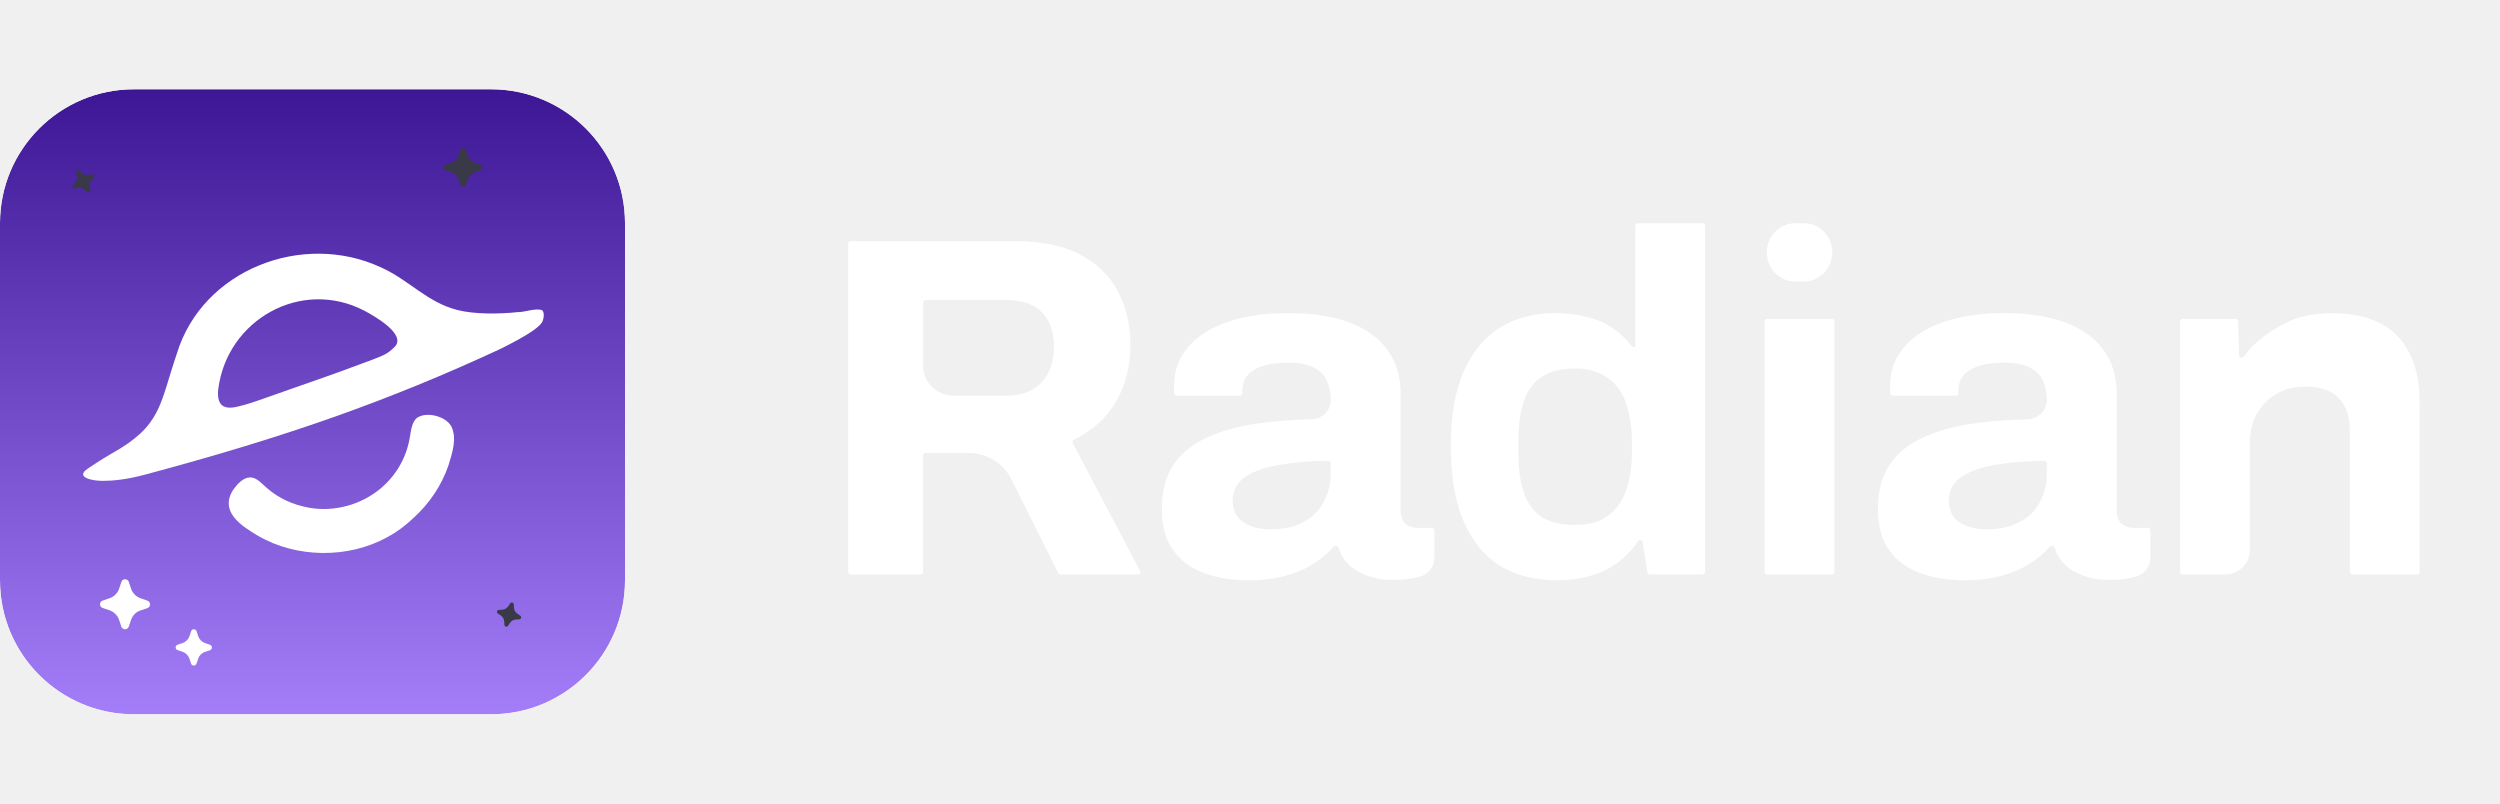
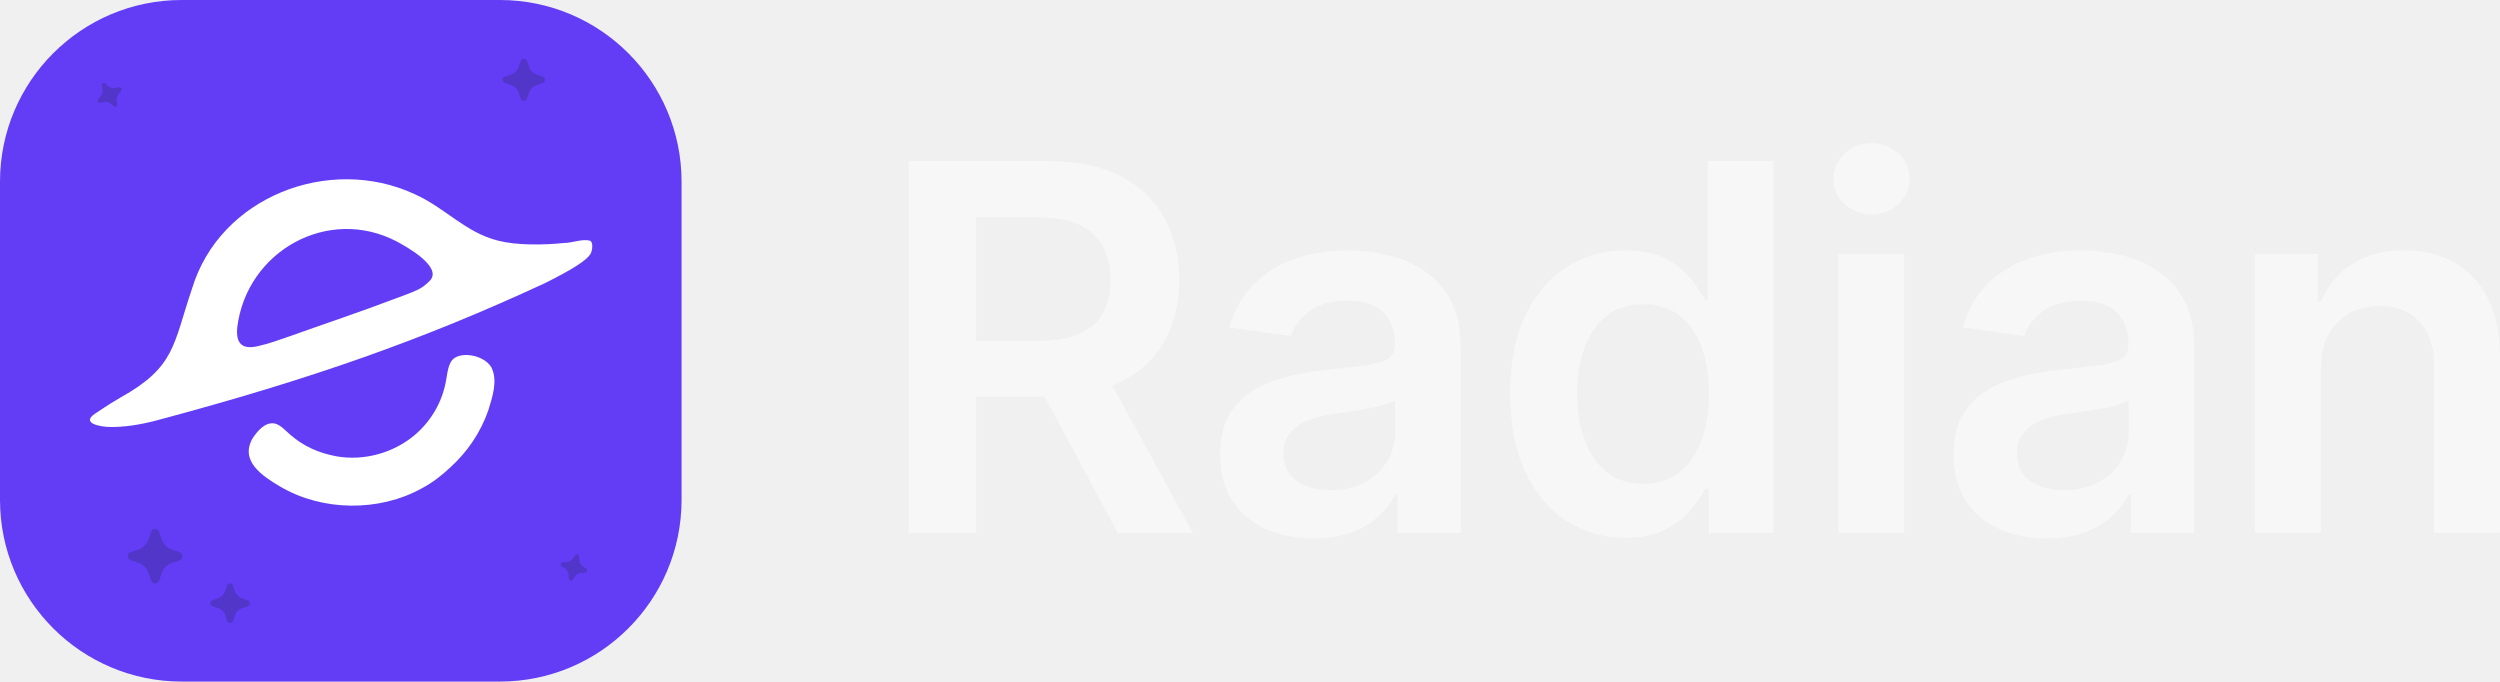
- <svg xmlns="http://www.w3.org/2000/svg" width="112" class="text-white" height="36" viewBox="0 0 112 36" fill="white">
-   <mask id="mask0_1826_4346" style="mask-type:alpha" maskUnits="userSpaceOnUse" x="0" y="4" width="28" height="28">
-     <rect y="4" width="28" height="28" rx="6" fill="#D9D9D9" />
-   </mask>
-   <g mask="url(#mask0_1826_4346)">
-     <rect y="4" width="28" height="28" rx="6" fill="url(#paint0_linear_1826_4346)" />
-     <path d="M24.247 13.883C24.247 13.883 24.247 13.883 24.247 13.883C24.414 13.921 24.371 14.3 24.28 14.444C24.121 14.695 23.581 15.05 22.431 15.626C17.398 17.962 12.797 19.58 6.471 21.27C5.653 21.488 5.045 21.543 4.593 21.543C4.141 21.543 3.346 21.389 3.932 20.995C4.518 20.601 4.783 20.446 4.97 20.337C7.243 19.073 7.134 18.166 7.921 15.848C9.065 12.085 13.55 10.352 17.055 11.973C18.329 12.541 19.133 13.548 20.501 13.891C21.273 14.086 22.38 14.069 23.19 13.984C23.512 13.988 23.927 13.811 24.247 13.883C24.247 13.883 24.247 13.883 24.247 13.883V13.883ZM11.912 17.822C13.312 17.32 14.963 16.767 16.132 16.318C16.493 16.178 16.83 16.073 17.204 15.898C17.369 15.819 17.523 15.7 17.691 15.53C18.214 14.969 16.753 14.15 16.333 13.925C13.504 12.443 10.167 14.32 9.777 17.438C9.708 18.094 9.957 18.37 10.603 18.226C11.051 18.131 11.511 17.962 11.904 17.825L11.912 17.822Z" fill="white" />
-     <path d="M20.224 19.112C20.481 19.648 20.255 20.315 20.089 20.856C19.774 21.763 19.233 22.561 18.525 23.204C18.174 23.535 17.799 23.825 17.368 24.055C15.612 25.035 13.276 25.011 11.544 23.994C10.829 23.569 9.858 22.951 10.41 22.001C10.615 21.695 10.909 21.349 11.281 21.394C11.54 21.429 11.76 21.702 11.968 21.873C12.504 22.334 13.105 22.607 13.849 22.747C14.972 22.947 16.175 22.615 17.048 21.888C17.737 21.308 18.2 20.521 18.356 19.622C18.411 19.313 18.445 18.875 18.706 18.704C19.136 18.434 19.978 18.65 20.221 19.106L20.224 19.112Z" fill="white" />
-     <g style="mix-blend-mode:plus-lighter">
-       <path d="M6.72 27.081C6.72 27.118 6.708 27.153 6.687 27.183C6.665 27.213 6.635 27.235 6.6 27.247L6.29 27.349C6.193 27.381 6.105 27.436 6.033 27.508C5.961 27.581 5.906 27.669 5.874 27.766L5.768 28.073C5.755 28.107 5.733 28.137 5.703 28.158C5.681 28.174 5.655 28.185 5.628 28.189C5.601 28.193 5.573 28.191 5.547 28.182C5.521 28.174 5.497 28.159 5.477 28.139C5.458 28.12 5.444 28.096 5.435 28.07L5.332 27.761C5.298 27.664 5.242 27.576 5.167 27.505C5.095 27.431 5.007 27.375 4.909 27.34L4.6 27.237C4.565 27.226 4.534 27.204 4.513 27.175C4.491 27.145 4.48 27.109 4.48 27.072C4.48 27.035 4.491 26.999 4.513 26.969C4.535 26.939 4.566 26.916 4.602 26.905L4.909 26.802C5.008 26.769 5.098 26.712 5.171 26.638C5.245 26.565 5.301 26.476 5.335 26.378L5.437 26.074C5.447 26.04 5.467 26.009 5.496 25.987C5.525 25.964 5.561 25.951 5.598 25.951C5.635 25.95 5.671 25.961 5.702 25.981C5.733 26 5.757 26.03 5.769 26.064L5.873 26.378C5.907 26.476 5.963 26.565 6.037 26.638C6.11 26.712 6.199 26.768 6.297 26.802L6.605 26.91C6.639 26.921 6.669 26.943 6.69 26.973C6.712 27.005 6.722 27.043 6.72 27.081Z" fill="white" />
-     </g>
-     <g style="mix-blend-mode:plus-lighter">
-       <path d="M9.492 29.011C9.492 29.037 9.484 29.063 9.468 29.084C9.452 29.106 9.43 29.122 9.405 29.131L9.181 29.205C9.11 29.228 9.046 29.268 8.994 29.32C8.942 29.373 8.902 29.437 8.879 29.507L8.802 29.73C8.793 29.755 8.777 29.776 8.755 29.792C8.739 29.803 8.72 29.811 8.7 29.814C8.681 29.817 8.66 29.815 8.642 29.809C8.623 29.803 8.605 29.792 8.591 29.778C8.577 29.764 8.567 29.746 8.561 29.727L8.486 29.503C8.461 29.433 8.42 29.369 8.366 29.318C8.314 29.264 8.25 29.223 8.179 29.199L7.955 29.124C7.93 29.116 7.908 29.1 7.892 29.078C7.876 29.057 7.868 29.031 7.868 29.004C7.868 28.977 7.876 28.951 7.892 28.93C7.908 28.908 7.93 28.891 7.956 28.883L8.179 28.808C8.251 28.784 8.316 28.743 8.369 28.689C8.423 28.636 8.463 28.572 8.488 28.501L8.562 28.281C8.569 28.256 8.584 28.233 8.605 28.218C8.626 28.201 8.652 28.192 8.679 28.191C8.705 28.191 8.732 28.198 8.754 28.213C8.777 28.227 8.794 28.248 8.803 28.274L8.878 28.501C8.903 28.572 8.943 28.636 8.997 28.689C9.05 28.743 9.114 28.784 9.186 28.808L9.408 28.887C9.434 28.895 9.455 28.91 9.47 28.932C9.486 28.955 9.494 28.983 9.492 29.011Z" fill="white" />
-     </g>
-     <g style="mix-blend-mode:plus-lighter">
-       <path d="M21.616 7.508C21.616 7.537 21.607 7.564 21.59 7.587C21.573 7.61 21.55 7.628 21.523 7.637L21.283 7.716C21.208 7.741 21.14 7.783 21.084 7.839C21.027 7.896 20.985 7.964 20.961 8.039L20.878 8.277C20.868 8.304 20.851 8.327 20.828 8.343C20.811 8.356 20.791 8.364 20.77 8.367C20.748 8.37 20.727 8.369 20.707 8.362C20.686 8.355 20.668 8.344 20.653 8.329C20.638 8.313 20.627 8.295 20.62 8.275L20.54 8.035C20.514 7.96 20.47 7.892 20.413 7.837C20.357 7.78 20.288 7.736 20.212 7.71L19.973 7.629C19.946 7.621 19.922 7.604 19.905 7.581C19.889 7.558 19.88 7.53 19.88 7.501C19.88 7.473 19.889 7.445 19.905 7.422C19.922 7.398 19.946 7.381 19.974 7.372L20.212 7.292C20.289 7.266 20.359 7.223 20.415 7.165C20.473 7.109 20.516 7.04 20.543 6.964L20.622 6.728C20.629 6.701 20.645 6.678 20.667 6.661C20.69 6.643 20.718 6.633 20.746 6.633C20.775 6.632 20.803 6.64 20.827 6.656C20.851 6.671 20.869 6.694 20.879 6.721L20.959 6.964C20.986 7.04 21.029 7.109 21.087 7.165C21.143 7.223 21.212 7.266 21.288 7.292L21.526 7.376C21.553 7.384 21.577 7.402 21.593 7.424C21.609 7.449 21.617 7.479 21.616 7.508Z" fill="#3A3947" />
-     </g>
-     <g style="mix-blend-mode:plus-lighter">
-       <path d="M23.345 27.683C23.34 27.7 23.33 27.716 23.316 27.728C23.301 27.739 23.284 27.746 23.265 27.747L23.103 27.756C23.052 27.759 23.002 27.774 22.958 27.8C22.914 27.826 22.876 27.861 22.848 27.904L22.757 28.038C22.746 28.053 22.732 28.065 22.715 28.071C22.702 28.076 22.688 28.078 22.674 28.076C22.661 28.075 22.648 28.07 22.636 28.063C22.625 28.055 22.615 28.045 22.608 28.033C22.601 28.021 22.597 28.008 22.597 27.994L22.587 27.831C22.583 27.78 22.567 27.73 22.541 27.686C22.515 27.641 22.48 27.603 22.437 27.574L22.301 27.484C22.286 27.474 22.274 27.459 22.267 27.442C22.261 27.425 22.26 27.407 22.265 27.389C22.27 27.371 22.28 27.355 22.294 27.343C22.308 27.332 22.326 27.325 22.345 27.324L22.507 27.314C22.559 27.311 22.609 27.295 22.654 27.268C22.699 27.243 22.738 27.207 22.767 27.164L22.856 27.031C22.865 27.015 22.879 27.003 22.895 26.997C22.913 26.989 22.931 26.988 22.949 26.992C22.967 26.997 22.983 27.006 22.996 27.02C23.008 27.034 23.016 27.051 23.017 27.069L23.027 27.234C23.03 27.286 23.046 27.336 23.073 27.381C23.098 27.426 23.134 27.465 23.177 27.493L23.311 27.585C23.326 27.595 23.338 27.61 23.344 27.627C23.351 27.645 23.351 27.665 23.345 27.683Z" fill="#3A3947" />
-     </g>
-     <g style="mix-blend-mode:plus-lighter">
-       <path d="M4.219 7.849C4.229 7.865 4.232 7.883 4.231 7.902C4.229 7.92 4.221 7.937 4.209 7.951L4.101 8.072C4.067 8.111 4.042 8.156 4.029 8.206C4.016 8.255 4.014 8.307 4.025 8.357L4.055 8.516C4.058 8.534 4.056 8.553 4.049 8.569C4.043 8.582 4.035 8.593 4.024 8.602C4.013 8.61 4 8.616 3.987 8.619C3.973 8.622 3.959 8.621 3.946 8.618C3.933 8.614 3.921 8.607 3.911 8.598L3.789 8.49C3.75 8.457 3.703 8.433 3.653 8.421C3.604 8.407 3.551 8.404 3.501 8.414L3.341 8.446C3.323 8.45 3.304 8.449 3.288 8.441C3.271 8.434 3.257 8.421 3.248 8.405C3.239 8.389 3.235 8.371 3.236 8.352C3.238 8.334 3.246 8.316 3.259 8.303L3.366 8.181C3.401 8.142 3.425 8.095 3.438 8.044C3.452 7.995 3.454 7.942 3.445 7.891L3.413 7.734C3.408 7.717 3.41 7.698 3.417 7.682C3.423 7.664 3.436 7.65 3.452 7.641C3.467 7.631 3.486 7.626 3.504 7.627C3.522 7.628 3.54 7.635 3.554 7.647L3.677 7.757C3.716 7.791 3.763 7.815 3.813 7.828C3.863 7.842 3.916 7.844 3.967 7.834L4.127 7.804C4.145 7.8 4.163 7.802 4.18 7.81C4.197 7.818 4.211 7.832 4.219 7.849Z" fill="#3A3947" />
-     </g>
-   </g>
-   <path d="M38 25.628V10.914C38 10.854 38.05 10.806 38.112 10.806H45.529C46.671 10.806 47.616 11.001 48.366 11.393C49.132 11.785 49.702 12.336 50.077 13.047C50.453 13.744 50.641 14.549 50.641 15.462C50.641 16.434 50.415 17.297 49.965 18.052C49.533 18.763 48.914 19.312 48.109 19.702C48.053 19.729 48.03 19.795 48.058 19.848L51.075 25.577C51.113 25.649 51.058 25.735 50.974 25.735H47.514C47.471 25.735 47.431 25.711 47.412 25.674L45.294 21.444C44.943 20.741 44.204 20.294 43.396 20.294H41.465C41.403 20.294 41.353 20.343 41.353 20.403V25.626C41.353 25.686 41.303 25.735 41.242 25.735H38.112C38.05 25.735 38 25.686 38 25.626V25.628ZM41.354 16.392C41.354 17.13 41.972 17.728 42.736 17.728H45.08C45.755 17.728 46.281 17.533 46.655 17.141C47.03 16.735 47.218 16.19 47.218 15.509C47.218 15.073 47.135 14.703 46.971 14.398C46.806 14.079 46.566 13.839 46.25 13.68C45.934 13.521 45.544 13.441 45.08 13.441H41.467C41.405 13.441 41.355 13.489 41.355 13.549V16.392H41.354ZM55.88 25.998C55.49 25.998 55.069 25.954 54.619 25.867C54.184 25.78 53.771 25.628 53.381 25.41C52.991 25.177 52.669 24.851 52.413 24.43C52.173 23.996 52.053 23.443 52.053 22.776C52.053 21.978 52.233 21.319 52.594 20.795C52.954 20.272 53.465 19.867 54.126 19.577C54.801 19.272 55.604 19.062 56.534 18.946C57.221 18.86 57.961 18.806 58.755 18.784C59.236 18.77 59.619 18.388 59.619 17.923C59.619 17.588 59.559 17.298 59.439 17.052C59.334 16.806 59.139 16.61 58.853 16.465C58.583 16.32 58.201 16.248 57.705 16.248C57.21 16.248 56.805 16.305 56.489 16.421C56.19 16.537 55.972 16.69 55.837 16.879C55.717 17.052 55.657 17.249 55.657 17.466V17.618C55.657 17.678 55.607 17.727 55.545 17.727H52.715C52.658 17.727 52.609 17.685 52.603 17.63C52.599 17.595 52.598 17.562 52.598 17.532V17.271C52.598 16.604 52.808 16.03 53.228 15.551C53.649 15.057 54.241 14.681 55.007 14.42C55.773 14.159 56.665 14.028 57.686 14.028C58.782 14.028 59.697 14.165 60.432 14.441C61.181 14.717 61.753 15.124 62.143 15.66C62.548 16.196 62.75 16.872 62.75 17.684V22.887C62.75 23.143 62.823 23.336 62.966 23.467C62.972 23.473 62.978 23.478 62.985 23.482C63.148 23.594 63.324 23.649 63.515 23.649H64.146C64.208 23.649 64.257 23.698 64.257 23.757V25.002C64.257 25.402 63.973 25.751 63.57 25.845L63.561 25.847C63.245 25.934 62.863 25.978 62.413 25.978C61.963 25.978 61.587 25.913 61.243 25.783C60.912 25.667 60.636 25.5 60.41 25.283C60.203 25.07 60.054 24.82 59.961 24.534C59.946 24.489 59.904 24.456 59.853 24.456H59.831C59.797 24.456 59.766 24.471 59.745 24.494C59.497 24.783 59.192 25.038 58.833 25.261C58.474 25.494 58.045 25.674 57.55 25.805C57.069 25.936 56.514 26 55.884 26H55.881V25.998H55.88ZM56.937 23.713C57.358 23.713 57.732 23.655 58.062 23.539C58.393 23.408 58.669 23.243 58.895 23.039C59.12 22.821 59.293 22.56 59.412 22.255C59.548 21.951 59.614 21.624 59.614 21.276V20.755C59.614 20.694 59.563 20.645 59.5 20.645C58.706 20.65 57.994 20.708 57.362 20.819C56.702 20.92 56.177 21.102 55.787 21.363C55.412 21.623 55.224 21.987 55.224 22.451C55.224 22.712 55.292 22.937 55.426 23.127C55.562 23.315 55.757 23.461 56.012 23.561C56.266 23.663 56.575 23.714 56.934 23.714H56.937V23.713ZM69.77 25.998C68.795 25.998 67.947 25.788 67.227 25.367C66.521 24.933 65.974 24.272 65.584 23.387C65.193 22.501 64.998 21.37 64.998 19.991C64.998 18.612 65.193 17.488 65.584 16.616C65.989 15.731 66.537 15.078 67.227 14.657C67.932 14.237 68.742 14.026 69.659 14.026C70.169 14.026 70.642 14.084 71.076 14.2C71.526 14.301 71.917 14.469 72.247 14.7C72.576 14.921 72.858 15.19 73.091 15.504C73.112 15.532 73.145 15.549 73.182 15.549H73.26V10.109C73.26 10.049 73.31 10 73.371 10H76.275C76.337 10 76.387 10.049 76.387 10.109V25.627C76.387 25.687 76.337 25.736 76.275 25.736H73.918C73.862 25.736 73.815 25.697 73.807 25.643L73.588 24.282C73.58 24.23 73.532 24.19 73.478 24.19C73.439 24.19 73.404 24.209 73.384 24.24C72.999 24.824 72.499 25.264 71.886 25.561C71.254 25.851 70.55 25.995 69.769 25.995V25.998H69.77V25.998ZM70.591 23.516C71.177 23.516 71.65 23.385 72.009 23.124C72.384 22.863 72.662 22.487 72.841 21.993C73.021 21.499 73.111 20.912 73.111 20.231V19.839C73.111 19.331 73.059 18.867 72.954 18.445C72.864 18.024 72.713 17.676 72.504 17.4C72.294 17.11 72.031 16.892 71.716 16.748C71.4 16.588 71.026 16.509 70.59 16.509C69.96 16.509 69.457 16.632 69.082 16.879C68.707 17.112 68.436 17.474 68.271 17.968C68.106 18.446 68.023 19.048 68.023 19.774V20.274C68.023 20.999 68.106 21.602 68.271 22.081C68.436 22.56 68.707 22.923 69.082 23.17C69.457 23.403 69.96 23.518 70.59 23.518H70.591V23.516ZM79.153 11.306C79.153 10.586 79.719 10 80.419 10H80.82C81.52 10 82.086 10.585 82.086 11.306C82.086 12.026 81.52 12.611 80.82 12.611H80.419C79.719 12.611 79.153 12.026 79.153 11.306V11.306ZM79.054 25.628V14.397C79.054 14.337 79.105 14.289 79.166 14.289H82.07C82.132 14.289 82.181 14.337 82.181 14.397V25.627C82.181 25.687 82.131 25.735 82.07 25.735H79.166C79.104 25.735 79.054 25.686 79.054 25.627V25.628ZM87.96 25.998C87.57 25.998 87.149 25.954 86.699 25.867C86.264 25.78 85.851 25.628 85.461 25.41C85.071 25.177 84.749 24.851 84.493 24.43C84.253 23.996 84.133 23.443 84.133 22.776C84.133 21.978 84.313 21.319 84.674 20.795C85.034 20.272 85.545 19.867 86.206 19.577C86.881 19.272 87.684 19.062 88.614 18.946C89.301 18.86 90.041 18.806 90.834 18.784C91.315 18.77 91.699 18.388 91.699 17.923C91.699 17.588 91.639 17.298 91.519 17.052C91.414 16.806 91.218 16.61 90.933 16.465C90.663 16.32 90.281 16.248 89.785 16.248C89.29 16.248 88.885 16.305 88.57 16.421C88.27 16.537 88.052 16.69 87.917 16.879C87.796 17.052 87.737 17.249 87.737 17.466V17.618C87.737 17.678 87.687 17.727 87.624 17.727H84.794C84.737 17.727 84.689 17.685 84.683 17.63C84.678 17.595 84.677 17.562 84.677 17.532V17.271C84.677 16.604 84.887 16.03 85.308 15.551C85.729 15.057 86.321 14.681 87.087 14.42C87.852 14.159 88.745 14.028 89.766 14.028C90.862 14.028 91.777 14.165 92.512 14.441C93.263 14.717 93.833 15.124 94.223 15.66C94.628 16.196 94.83 16.872 94.83 17.684V22.887C94.83 23.143 94.903 23.336 95.046 23.467C95.052 23.473 95.058 23.478 95.065 23.482C95.228 23.594 95.404 23.649 95.596 23.649H96.227C96.288 23.649 96.338 23.698 96.338 23.757V25.002C96.338 25.402 96.053 25.751 95.65 25.845L95.641 25.847C95.326 25.934 94.943 25.978 94.493 25.978C94.043 25.978 93.667 25.913 93.323 25.783C92.992 25.667 92.716 25.5 92.49 25.283C92.283 25.07 92.133 24.82 92.041 24.534C92.025 24.489 91.983 24.456 91.933 24.456H91.911C91.878 24.456 91.846 24.471 91.825 24.494C91.577 24.783 91.272 25.038 90.913 25.261C90.553 25.494 90.125 25.674 89.63 25.805C89.149 25.936 88.594 26 87.964 26H87.961V25.998H87.96ZM89.018 23.713C89.438 23.713 89.814 23.655 90.144 23.539C90.475 23.408 90.751 23.243 90.976 23.039C91.202 22.821 91.375 22.56 91.494 22.255C91.63 21.951 91.696 21.624 91.696 21.276V20.755C91.696 20.694 91.645 20.645 91.582 20.645C90.788 20.65 90.075 20.708 89.444 20.819C88.784 20.92 88.259 21.102 87.869 21.363C87.494 21.623 87.306 21.987 87.306 22.451C87.306 22.712 87.374 22.937 87.508 23.127C87.644 23.315 87.838 23.461 88.093 23.561C88.348 23.663 88.656 23.714 89.016 23.714H89.018V23.713ZM97.664 25.628V14.397C97.664 14.337 97.714 14.289 97.776 14.289H100.156C100.211 14.289 100.258 14.328 100.267 14.381L100.31 15.933C100.318 15.986 100.366 16.026 100.421 16.026H100.424C100.461 16.026 100.494 16.009 100.514 15.981C100.777 15.624 101.09 15.312 101.449 15.048C101.84 14.773 102.451 14.393 102.93 14.247C103.412 14.102 103.936 14.029 104.506 14.029C105.287 14.029 105.969 14.167 106.555 14.443C107.139 14.718 107.591 15.154 107.905 15.748C108.235 16.344 108.4 17.12 108.4 18.077V25.629C108.4 25.689 108.349 25.738 108.288 25.738H105.384C105.322 25.738 105.273 25.689 105.273 25.629V19.346C105.273 18.983 105.227 18.679 105.137 18.432C105.046 18.171 104.911 17.96 104.732 17.8C104.567 17.627 104.357 17.504 104.101 17.43C103.846 17.358 103.56 17.322 103.246 17.322C102.781 17.322 102.361 17.43 101.985 17.648C101.611 17.866 101.319 18.164 101.107 18.54C100.897 18.917 100.792 19.353 100.792 19.846V24.653C100.792 25.252 100.29 25.738 99.67 25.738H97.775C97.713 25.738 97.663 25.69 97.663 25.63H97.664V25.628Z" class="color-white" fill="white" />
+ <svg xmlns="http://www.w3.org/2000/svg" width="1834" height="500" viewBox="0 0 1834 500" fill="none">
+   <path d="M366.667 0H133.333C59.695 0 0 59.695 0 133.333V366.667C0 440.305 59.695 500 133.333 500H366.667C440.305 500 500 440.305 500 366.667V133.333C500 59.695 440.305 0 366.667 0Z" fill="url(#paint0_linear_15015_2800)" />
+   <path d="M360.65 269.85C365.233 279.416 361.2 291.333 358.233 301C352.6 317.2 342.95 331.45 330.3 342.916C324.033 348.833 317.333 354.016 309.65 358.116C278.3 375.616 236.583 375.183 205.65 357.016C192.883 349.433 175.533 338.383 185.383 321.433C189.05 315.966 194.317 309.783 200.95 310.583C205.567 311.216 209.5 316.083 213.2 319.133C222.783 327.366 233.517 332.25 246.8 334.75C266.85 338.316 288.333 332.383 303.917 319.416C316.217 309.05 324.483 295 327.267 278.95C328.267 273.433 328.867 265.6 333.517 262.55C341.2 257.733 356.233 261.583 360.583 269.716L360.633 269.816L360.65 269.85Z" fill="white" />
+   <path d="M432.467 176.466C435.45 177.133 434.683 183.9 433.067 186.483C430.233 190.966 420.6 197.3 400.05 207.583C310.183 249.3 228.017 278.2 115.033 308.366C100.433 312.266 89.583 313.25 81.5 313.25C73.417 313.25 59.233 310.5 69.7 303.466C80.167 296.433 84.9 293.666 88.233 291.716C128.817 269.133 126.883 252.95 140.933 211.566C161.35 144.366 241.45 113.416 304.033 142.35C326.767 152.5 341.15 170.483 365.567 176.6C379.35 180.083 399.117 179.783 413.583 178.266C419.333 178.333 426.75 175.183 432.45 176.466H432.467ZM212.217 246.8C237.217 237.85 266.7 227.966 287.583 219.933C294.033 217.433 300.05 215.566 306.717 212.433C309.65 211.033 312.417 208.9 315.417 205.866C324.75 195.833 298.65 181.216 291.15 177.2C240.65 150.733 181.05 184.25 174.083 239.933C172.85 251.666 177.3 256.583 188.833 254.016C196.833 252.3 205.033 249.283 212.067 246.833L212.2 246.783L212.217 246.8Z" fill="white" />
+   <path d="M133.75 408.183C133.75 408.833 133.55 409.467 133.167 410C132.783 410.533 132.233 410.933 131.617 411.15L126.1 412.967C124.367 413.55 122.8 414.517 121.5 415.817C120.217 417.117 119.233 418.683 118.667 420.417L116.75 425.9C116.533 426.517 116.133 427.05 115.6 427.417C115.2 427.7 114.733 427.9 114.25 427.967C113.767 428.033 113.267 428 112.8 427.85C112.333 427.7 111.917 427.433 111.567 427.083C111.217 426.733 110.967 426.3 110.817 425.833L108.967 420.317C108.367 418.583 107.367 417.017 106.033 415.75C104.75 414.433 103.167 413.417 101.417 412.817L95.9 410.967C95.283 410.767 94.733 410.383 94.35 409.85C93.967 409.317 93.767 408.667 93.767 408.017C93.767 407.367 93.967 406.717 94.35 406.183C94.733 405.633 95.3 405.233 95.933 405.033L101.417 403.183C103.183 402.583 104.783 401.583 106.083 400.25C107.4 398.95 108.417 397.367 109.017 395.617L110.833 390.183C111 389.567 111.383 389.017 111.883 388.633C112.4 388.217 113.033 388 113.7 387.983C114.35 387.983 115 388.15 115.55 388.517C116.1 388.867 116.533 389.4 116.75 390.017L118.6 395.617C119.2 397.367 120.217 398.95 121.533 400.25C122.833 401.583 124.417 402.583 126.167 403.183L131.65 405.117C132.267 405.317 132.8 405.7 133.183 406.233C133.567 406.8 133.75 407.483 133.717 408.167L133.75 408.183Z" fill="#18191B" fill-opacity="0.2" />
+   <path d="M183.25 442.633C183.25 443.1 183.1 443.567 182.817 443.95C182.533 444.333 182.133 444.633 181.683 444.783L177.683 446.1C176.433 446.517 175.283 447.233 174.35 448.167C173.417 449.1 172.717 450.25 172.3 451.5L170.917 455.483C170.75 455.933 170.467 456.317 170.083 456.583C169.8 456.783 169.45 456.933 169.1 456.983C168.75 457.033 168.383 457 168.05 456.9C167.717 456.783 167.4 456.6 167.15 456.35C166.9 456.1 166.717 455.783 166.6 455.45L165.267 451.45C164.833 450.183 164.1 449.05 163.133 448.133C162.2 447.167 161.05 446.45 159.783 446L155.783 444.667C155.333 444.533 154.933 444.233 154.65 443.867C154.367 443.483 154.233 443.017 154.233 442.533C154.233 442.05 154.383 441.6 154.65 441.2C154.933 440.8 155.333 440.517 155.8 440.367L159.783 439.033C161.067 438.6 162.217 437.883 163.167 436.9C164.133 435.967 164.85 434.817 165.3 433.55L166.617 429.617C166.733 429.167 167.017 428.767 167.383 428.483C167.767 428.183 168.217 428.017 168.7 428.017C169.183 428.017 169.65 428.133 170.05 428.4C170.45 428.65 170.767 429.033 170.917 429.483L172.267 433.55C172.7 434.817 173.433 435.967 174.4 436.9C175.333 437.867 176.483 438.6 177.767 439.033L181.75 440.433C182.2 440.567 182.583 440.85 182.85 441.233C183.133 441.65 183.267 442.133 183.233 442.633H183.25Z" fill="#18191B" fill-opacity="0.2" />
+   <path d="M399.75 58.633C399.75 59.133 399.583 59.633 399.3 60.05C399 60.466 398.583 60.766 398.1 60.933L393.817 62.35C392.467 62.8 391.25 63.55 390.25 64.55C389.25 65.55 388.5 66.766 388.05 68.116L386.567 72.366C386.4 72.833 386.083 73.25 385.683 73.55C385.367 73.766 385.017 73.916 384.633 73.983C384.25 74.033 383.867 74.016 383.517 73.883C383.15 73.766 382.833 73.566 382.55 73.283C382.283 73.016 382.083 72.683 381.967 72.316L380.533 68.05C380.067 66.7 379.283 65.483 378.25 64.5C377.25 63.483 376.033 62.7 374.683 62.233L370.4 60.8C369.917 60.65 369.5 60.35 369.2 59.933C368.9 59.516 368.75 59.016 368.75 58.516C368.75 58.016 368.917 57.516 369.2 57.1C369.5 56.683 369.933 56.366 370.433 56.216L374.683 54.783C376.05 54.316 377.3 53.55 378.3 52.516C379.317 51.516 380.1 50.283 380.567 48.933L381.983 44.733C382.117 44.25 382.4 43.833 382.8 43.533C383.2 43.216 383.7 43.033 384.217 43.033C384.733 43.033 385.233 43.166 385.65 43.45C386.083 43.716 386.417 44.133 386.583 44.616L388.017 48.95C388.483 50.3 389.267 51.533 390.3 52.533C391.3 53.566 392.533 54.35 393.9 54.8L398.15 56.3C398.633 56.45 399.05 56.75 399.333 57.166C399.633 57.616 399.767 58.133 399.75 58.666V58.633Z" fill="#18191B" fill-opacity="0.2" />
+   <path d="M430.633 418.917C430.55 419.234 430.367 419.517 430.117 419.717C429.867 419.917 429.55 420.05 429.217 420.067L426.317 420.234C425.4 420.284 424.517 420.55 423.733 421.017C422.95 421.467 422.267 422.1 421.767 422.867L420.133 425.267C419.95 425.534 419.683 425.734 419.383 425.85C419.15 425.934 418.9 425.967 418.667 425.934C418.417 425.9 418.183 425.817 417.983 425.684C417.783 425.55 417.6 425.367 417.483 425.15C417.367 424.934 417.3 424.7 417.283 424.45L417.1 421.55C417.033 420.634 416.75 419.75 416.267 418.967C415.817 418.167 415.183 417.484 414.417 416.95L411.983 415.35C411.717 415.167 411.5 414.917 411.383 414.617C411.267 414.317 411.25 413.967 411.333 413.65C411.417 413.334 411.6 413.05 411.85 412.834C412.117 412.617 412.433 412.5 412.767 412.484L415.65 412.3C416.583 412.25 417.483 411.967 418.283 411.484C419.083 411.034 419.783 410.4 420.3 409.634L421.883 407.25C422.05 406.967 422.3 406.75 422.6 406.634C422.9 406.5 423.25 406.467 423.567 406.567C423.883 406.65 424.167 406.817 424.383 407.067C424.6 407.317 424.75 407.617 424.767 407.95L424.933 410.9C425 411.817 425.283 412.717 425.75 413.517C426.2 414.334 426.833 415.017 427.617 415.534L430.017 417.184C430.283 417.35 430.5 417.617 430.617 417.917C430.733 418.234 430.733 418.6 430.617 418.917H430.633Z" fill="#18191B" fill-opacity="0.2" />
+   <path d="M89.117 64.733C89.283 65.016 89.35 65.35 89.317 65.666C89.283 66 89.15 66.3 88.933 66.55L87 68.716C86.4 69.4 85.95 70.216 85.717 71.1C85.483 71.983 85.45 72.9 85.633 73.8L86.183 76.65C86.25 76.966 86.2 77.3 86.067 77.6C85.967 77.817 85.817 78.016 85.617 78.166C85.417 78.317 85.2 78.433 84.95 78.483C84.717 78.533 84.467 78.533 84.217 78.466C83.983 78.4 83.767 78.283 83.583 78.117L81.4 76.2C80.7 75.6 79.883 75.166 78.983 74.95C78.1 74.7 77.167 74.666 76.25 74.833L73.4 75.416C73.083 75.483 72.75 75.45 72.45 75.317C72.15 75.183 71.9 74.95 71.733 74.666C71.567 74.383 71.5 74.05 71.533 73.733C71.567 73.4 71.7 73.083 71.933 72.85L73.85 70.683C74.467 69.983 74.9 69.15 75.133 68.25C75.383 67.35 75.417 66.416 75.25 65.516L74.683 62.717C74.6 62.4 74.633 62.083 74.75 61.783C74.867 61.483 75.083 61.217 75.383 61.05C75.667 60.883 75.983 60.8 76.317 60.816C76.65 60.816 76.967 60.95 77.217 61.166L79.417 63.133C80.117 63.733 80.95 64.166 81.85 64.4C82.75 64.65 83.683 64.683 84.583 64.516L87.45 63.983C87.767 63.916 88.1 63.95 88.383 64.083C88.7 64.233 88.95 64.483 89.1 64.783L89.117 64.733Z" fill="#18191B" fill-opacity="0.2" />
+   <path d="M1702.54 271.04V390.891H1654.33V186.346H1700.41V221.102H1702.8C1707.51 209.65 1715.01 200.55 1725.31 193.803C1735.7 187.056 1748.52 183.682 1763.79 183.682C1777.91 183.682 1790.21 186.701 1800.68 192.738C1811.25 198.775 1819.41 207.519 1825.18 218.972C1831.04 230.424 1833.93 244.318 1833.84 260.653V390.891H1785.63V268.111C1785.63 254.439 1782.08 243.741 1774.98 236.017C1767.97 228.294 1758.25 224.432 1745.82 224.432C1737.38 224.432 1729.88 226.296 1723.31 230.025C1716.83 233.665 1711.73 238.947 1708 245.872C1704.36 252.796 1702.54 261.186 1702.54 271.04Z" fill="#F7F7F8" />
+   <path d="M1501.61 395.019C1488.65 395.019 1476.97 392.711 1466.59 388.095C1456.29 383.389 1448.12 376.465 1442.08 367.321C1436.13 358.176 1433.16 346.901 1433.16 333.496C1433.16 321.955 1435.29 312.411 1439.55 304.865C1443.81 297.319 1449.63 291.282 1457 286.754C1464.37 282.226 1472.67 278.808 1481.9 276.5C1491.22 274.103 1500.85 272.372 1510.8 271.307C1522.78 270.064 1532.5 268.954 1539.96 267.977C1547.42 266.912 1552.83 265.314 1556.21 263.183C1559.67 260.964 1561.4 257.546 1561.4 252.93V252.131C1561.4 242.099 1558.43 234.33 1552.48 228.826C1546.53 223.322 1537.96 220.57 1526.78 220.57C1514.97 220.57 1505.6 223.144 1498.68 228.294C1491.84 233.443 1487.23 239.524 1484.83 246.537L1439.82 240.145C1443.37 227.716 1449.23 217.329 1457.4 208.984C1465.56 200.55 1475.55 194.247 1487.36 190.074C1499.17 185.813 1512.22 183.682 1526.51 183.682C1536.37 183.682 1546.18 184.836 1555.94 187.145C1565.71 189.453 1574.63 193.27 1582.71 198.597C1590.79 203.835 1597.27 210.982 1602.15 220.037C1607.12 229.093 1609.61 240.412 1609.61 253.995V390.891H1563.27V362.793H1561.67C1558.74 368.475 1554.61 373.801 1549.28 378.773C1544.04 383.656 1537.43 387.606 1529.44 390.625C1521.54 393.555 1512.26 395.019 1501.61 395.019ZM1514.13 359.597C1523.8 359.597 1532.19 357.688 1539.3 353.871C1546.4 349.964 1551.86 344.815 1555.67 338.423C1559.58 332.031 1561.53 325.062 1561.53 317.516V293.412C1560.02 294.655 1557.45 295.809 1553.81 296.875C1550.26 297.94 1546.26 298.872 1541.83 299.671C1537.39 300.47 1532.99 301.181 1528.64 301.802C1524.29 302.423 1520.52 302.956 1517.32 303.4C1510.13 304.377 1503.7 305.975 1498.01 308.194C1492.33 310.414 1487.85 313.521 1484.56 317.516C1481.28 321.422 1479.64 326.482 1479.64 332.697C1479.64 341.575 1482.88 348.278 1489.36 352.805C1495.84 357.333 1504.09 359.597 1514.13 359.597Z" fill="#F7F7F8" />
+   <path d="M1348.72 390.891V186.346H1396.93V390.891H1348.72ZM1372.96 157.315C1365.32 157.315 1358.75 154.785 1353.25 149.725C1347.74 144.576 1344.99 138.406 1344.99 131.214C1344.99 123.935 1347.74 117.765 1353.25 112.704C1358.75 107.555 1365.32 104.98 1372.96 104.98C1380.68 104.98 1387.25 107.555 1392.67 112.704C1398.17 117.765 1400.92 123.935 1400.92 131.214C1400.92 138.406 1398.17 144.576 1392.67 149.725C1387.25 154.785 1380.68 157.315 1372.96 157.315Z" fill="#F7F7F8" />
+   <path d="M1192.17 394.487C1176.1 394.487 1161.72 390.359 1149.02 382.102C1136.33 373.846 1126.3 361.861 1118.93 346.147C1111.56 330.433 1107.88 311.346 1107.88 288.885C1107.88 266.158 1111.6 246.982 1119.06 231.357C1126.61 215.643 1136.77 203.791 1149.56 195.801C1162.34 187.722 1176.59 183.683 1192.3 183.683C1204.29 183.683 1214.14 185.724 1221.87 189.808C1229.59 193.803 1235.72 198.642 1240.24 204.324C1244.77 209.917 1248.28 215.199 1250.76 220.17H1252.76V118.164H1301.1V390.891H1253.69V358.665H1250.76C1248.28 363.636 1244.68 368.919 1239.98 374.512C1235.27 380.016 1229.06 384.721 1221.33 388.627C1213.61 392.534 1203.89 394.487 1192.17 394.487ZM1205.62 354.936C1215.83 354.936 1224.53 352.184 1231.72 346.68C1238.91 341.087 1244.37 333.319 1248.1 323.375C1251.83 313.432 1253.69 301.847 1253.69 288.619C1253.69 275.391 1251.83 263.894 1248.1 254.128C1244.46 244.363 1239.05 236.772 1231.85 231.357C1224.75 225.941 1216.01 223.233 1205.62 223.233C1194.88 223.233 1185.91 226.03 1178.72 231.623C1171.53 237.216 1166.11 244.94 1162.47 254.794C1158.83 264.648 1157.01 275.923 1157.01 288.619C1157.01 301.403 1158.83 312.811 1162.47 322.843C1166.2 332.786 1171.66 340.643 1178.85 346.413C1186.13 352.095 1195.06 354.936 1205.62 354.936Z" fill="#F7F7F8" />
+   <path d="M963.542 395.019C950.581 395.019 938.906 392.711 928.519 388.095C918.221 383.389 910.053 376.465 904.016 367.321C898.068 358.176 895.094 346.901 895.094 333.496C895.094 321.955 897.225 312.411 901.486 304.865C905.748 297.319 911.563 291.282 918.931 286.754C926.3 282.226 934.601 278.808 943.834 276.5C953.155 274.103 962.788 272.372 972.731 271.307C984.716 270.064 994.437 268.954 1001.89 267.977C1009.35 266.912 1014.77 265.314 1018.14 263.183C1021.6 260.964 1023.33 257.546 1023.33 252.93V252.131C1023.33 242.099 1020.36 234.33 1014.41 228.826C1008.46 223.322 999.897 220.57 988.711 220.57C976.904 220.57 967.537 223.144 960.613 228.294C953.777 233.443 949.16 239.524 946.763 246.537L901.753 240.145C905.304 227.716 911.163 217.329 919.331 208.984C927.498 200.55 937.486 194.247 949.293 190.074C961.101 185.813 974.151 183.682 988.445 183.682C998.299 183.682 1008.11 184.836 1017.87 187.145C1027.64 189.453 1036.56 193.27 1044.64 198.597C1052.72 203.835 1059.2 210.982 1064.08 220.037C1069.06 229.093 1071.54 240.412 1071.54 253.995V390.891H1025.2V362.793H1023.6C1020.67 368.475 1016.54 373.801 1011.22 378.773C1005.98 383.656 999.364 387.606 991.374 390.625C983.473 393.555 974.196 395.019 963.542 395.019ZM976.06 359.597C985.737 359.597 994.127 357.688 1001.23 353.871C1008.33 349.964 1013.79 344.815 1017.61 338.423C1021.51 332.031 1023.47 325.062 1023.47 317.516V293.412C1021.96 294.655 1019.38 295.809 1015.74 296.875C1012.19 297.94 1008.2 298.872 1003.76 299.671C999.32 300.47 994.926 301.181 990.575 301.802C986.225 302.423 982.452 302.956 979.256 303.4C972.065 304.377 965.629 305.975 959.947 308.194C954.265 310.414 949.782 313.521 946.497 317.516C943.212 321.422 941.57 326.482 941.57 332.697C941.57 341.575 944.81 348.278 951.291 352.805C957.772 357.333 966.028 359.597 976.06 359.597Z" fill="#F7F7F8" />
+   <path d="M666.667 390.891V118.164H768.939C789.891 118.164 807.469 121.804 821.674 129.084C835.967 136.364 846.754 146.573 854.033 159.712C861.402 172.763 865.086 187.988 865.086 205.389C865.086 222.878 861.358 238.059 853.9 250.932C846.532 263.716 835.656 273.615 821.274 280.629C806.892 287.553 789.225 291.016 768.273 291.016H695.431V250H761.615C773.866 250 783.898 248.313 791.711 244.94C799.523 241.477 805.294 236.461 809.023 229.892C812.84 223.233 814.749 215.066 814.749 205.389C814.749 195.712 812.84 187.456 809.023 180.62C805.205 173.695 799.39 168.457 791.578 164.906C783.765 161.266 773.689 159.446 761.349 159.446H716.072V390.891H666.667ZM807.558 267.312L875.074 390.891H819.942L753.625 267.312H807.558Z" fill="#F7F7F8" />
  <defs>
-     <linearGradient id="paint0_linear_1826_4346" x1="14" y1="4" x2="14" y2="32" gradientUnits="userSpaceOnUse">
-       <stop stop-color="#3C1694" />
-       <stop offset="1" stop-color="#A47EF9" />
+     <linearGradient id="paint0_linear_15015_2800" x1="250" y1="0" x2="250" y2="500" gradientUnits="userSpaceOnUse">
+       <stop stop-color="#623DF5" />
+       <stop offset="1" stop-color="#623DF5" />
    </linearGradient>
  </defs>
</svg>
